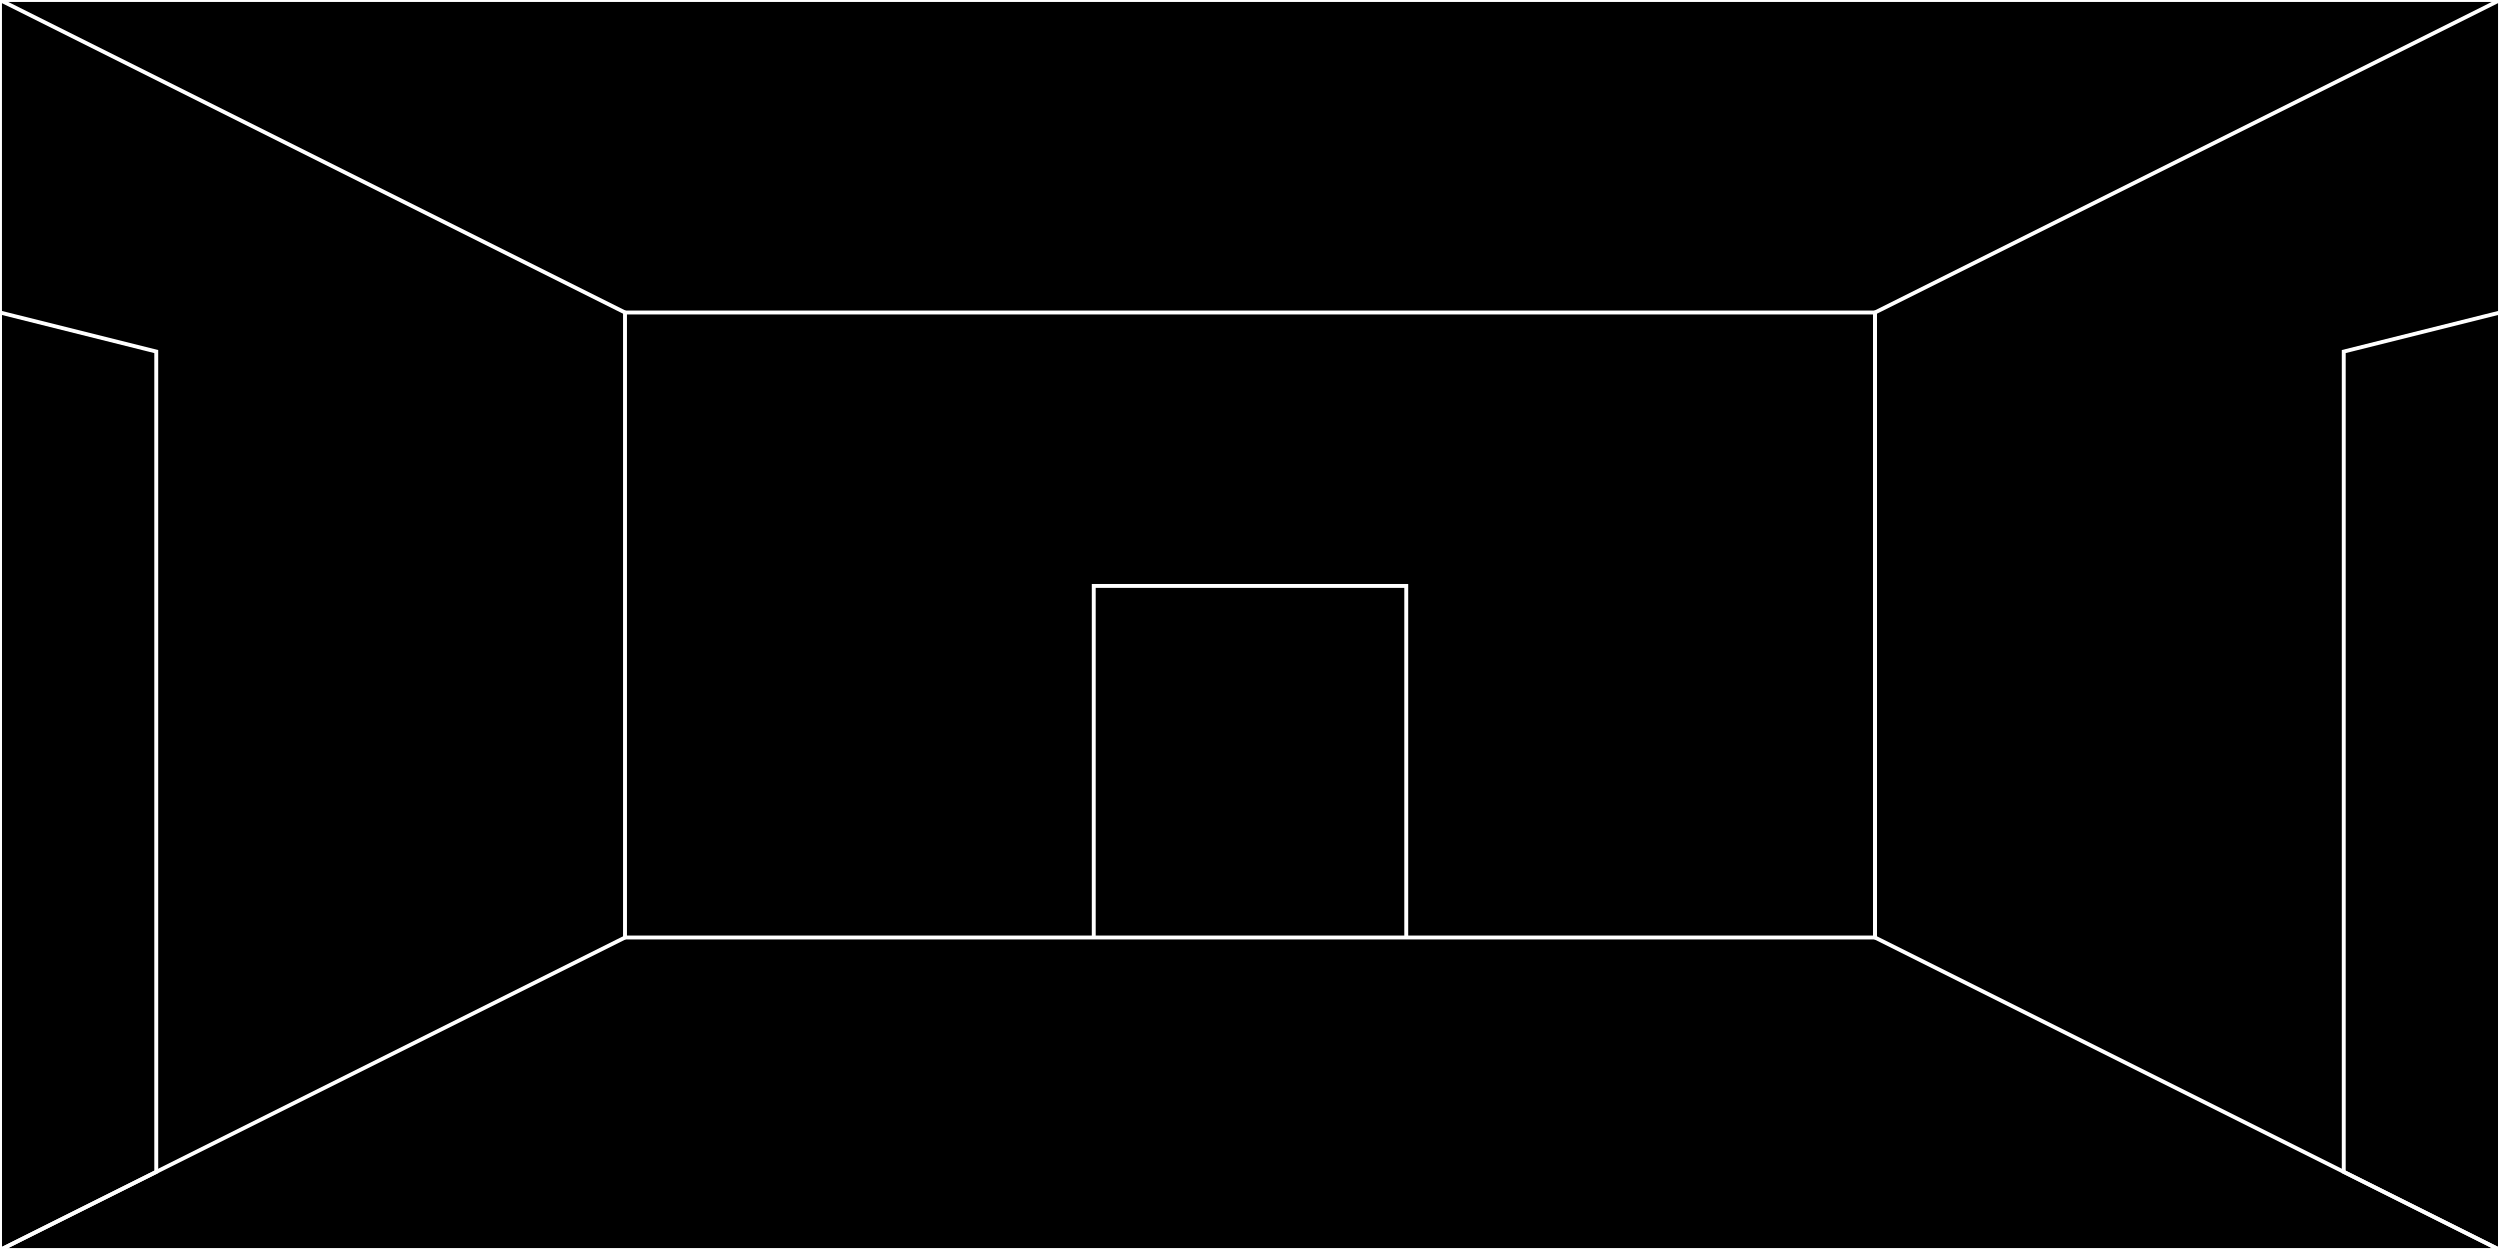
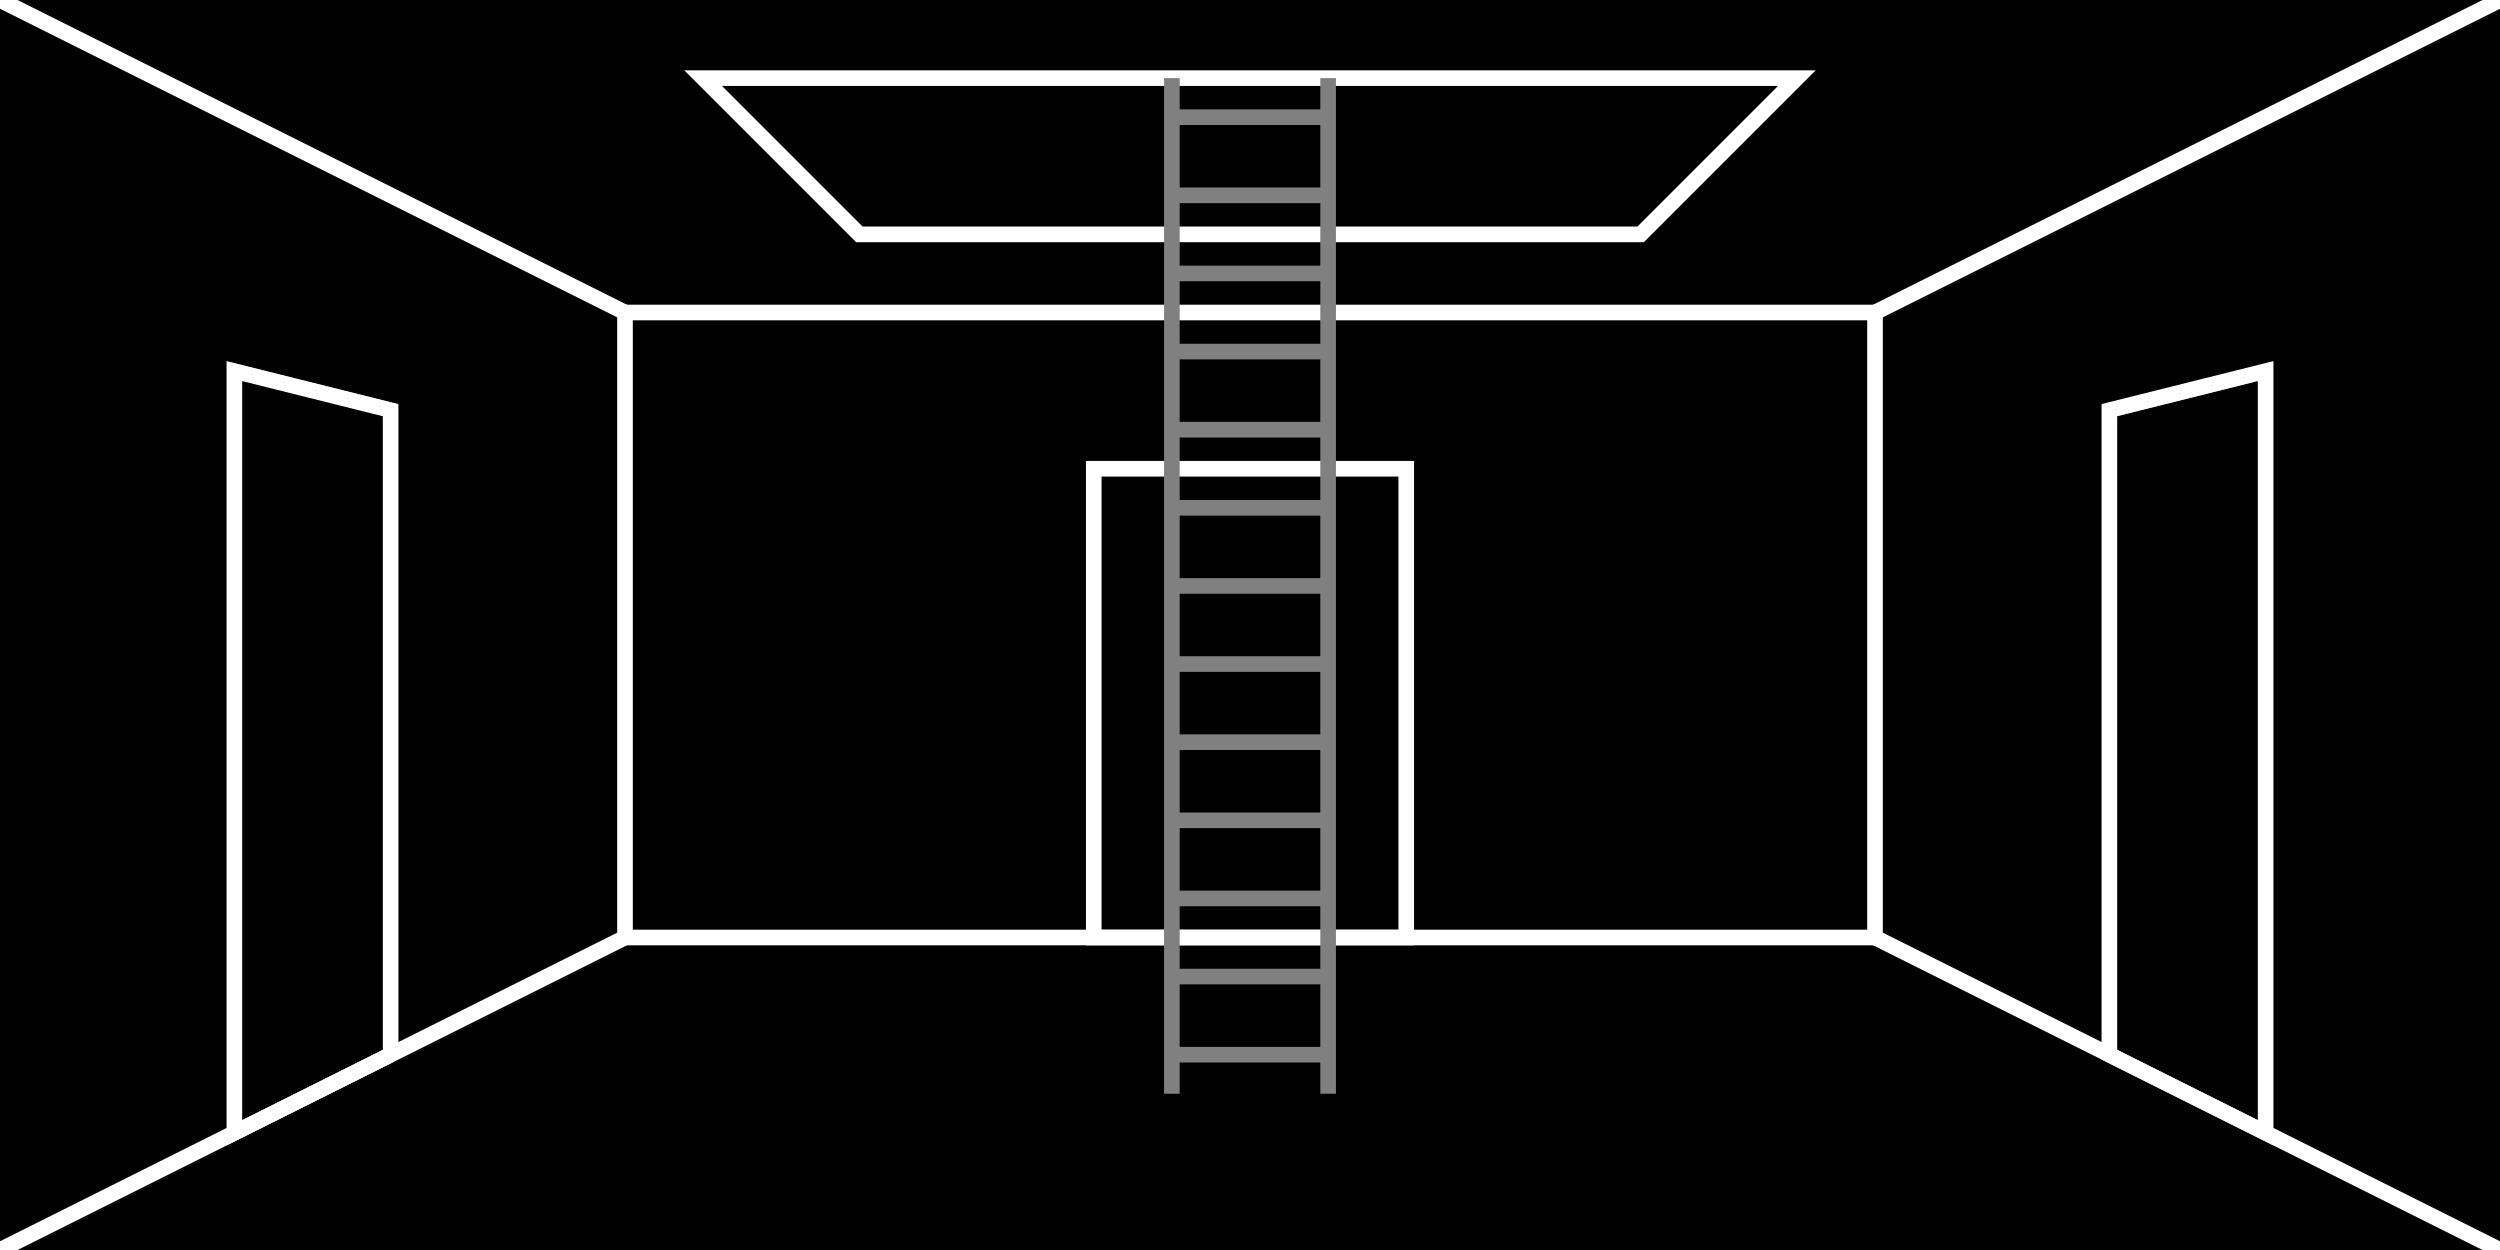
- <svg xmlns="http://www.w3.org/2000/svg" width="1280" height="640" id="svg2" version="1.1">
+ <svg xmlns="http://www.w3.org/2000/svg" width="640" height="320" id="svg2" version="1.1">
  <defs id="defs4" />
-   <g id="layer1" transform="translate(0,-412.3622)">
-     <g id="g3785">
-       <rect transform="translate(0,412.3622)" y="0" x="0" height="640" width="1280" id="rect3783" style="fill:#000000;fill-opacity:1;stroke:#ffffff;stroke-width:2;stroke-miterlimit:4;stroke-opacity:0.125;stroke-dasharray:none" />
-       <path transform="translate(0,412.3622)" id="path2987" d="m 320,160 640,0 0,320 -640,0 0,-320 z" style="fill:none;stroke:#ffffff;stroke-width:2;stroke-linecap:butt;stroke-linejoin:miter;stroke-opacity:1;stroke-miterlimit:4;stroke-dasharray:none" />
-       <path transform="translate(0,412.3622)" id="path2989" d="M 320,160 0,0 0,640 320,480" style="fill:none;stroke:#ffffff;stroke-width:2;stroke-linecap:butt;stroke-linejoin:miter;stroke-opacity:1;stroke-miterlimit:4;stroke-dasharray:none" />
-       <path transform="translate(0,412.3622)" id="path2991" d="m 0,640 1280,0 -320,-160 0,-320 320,-160 0,640" style="fill:none;stroke:#ffffff;stroke-width:2;stroke-linecap:butt;stroke-linejoin:miter;stroke-opacity:1;stroke-miterlimit:4;stroke-dasharray:none" />
-       <path transform="translate(0,412.3622)" id="path2993" d="M 0,0 1280,0" style="fill:none;stroke:#ffffff;stroke-width:2;stroke-linecap:butt;stroke-linejoin:miter;stroke-opacity:1;stroke-miterlimit:4;stroke-dasharray:none" />
-       <path transform="translate(0,412.3622)" id="path3009" d="m 560,480 0,-180 160,0 0,180" style="fill:none;stroke:#ffffff;stroke-width:2;stroke-linecap:butt;stroke-linejoin:miter;stroke-opacity:1;stroke-miterlimit:4;stroke-dasharray:none" />
-       <path transform="translate(0,412.3622)" id="path3011" d="m 1200,600 0,-420 80,-20 0,480 z" style="fill:none;stroke:#ffffff;stroke-width:2;stroke-linecap:butt;stroke-linejoin:miter;stroke-opacity:1;stroke-miterlimit:4;stroke-dasharray:none" />
-       <path transform="translate(0,412.3622)" id="path3013" d="M 80,600 80,180 0,160 0,640 80,600 z" style="fill:none;stroke:#ffffff;stroke-width:2;stroke-linecap:butt;stroke-linejoin:miter;stroke-opacity:1;stroke-miterlimit:4;stroke-dasharray:none" />
+   <g id="layer1" transform="translate(0,-732.3622)">
+     <rect style="fill:#000000;fill-opacity:1;stroke:none" id="rect4101" width="40" height="40" x="80" y="440" transform="translate(0,732.3622)" />
+     <rect style="fill:#ffffff;fill-opacity:1;stroke:none" id="rect4099" width="38" height="38" x="81" y="1173.362" rx="6.08" ry="6.08" />
+     <rect style="fill:#000000;fill-opacity:1;stroke:none" id="rect4095" width="32" height="32" x="84" y="1176.362" rx="6.4" ry="6.4" />
+     <g id="g3778">
+       <rect transform="translate(0,732.3622)" y="0" x="0" height="320" width="640" id="rect2991" style="fill:#000000;fill-opacity:1" />
+       <g style="stroke-width:4;stroke-miterlimit:4;stroke-dasharray:none;stroke:#ffffff;stroke-opacity:1" id="g3003">
+         <path style="fill:none;stroke:#ffffff;stroke-width:4;stroke-linecap:butt;stroke-linejoin:miter;stroke-opacity:1;stroke-miterlimit:4;stroke-dasharray:none" d="m 160,80 0,160 320,0 0,-160 z" id="path2993" transform="translate(0,732.3622)" />
+         <path style="fill:none;stroke:#ffffff;stroke-width:4;stroke-linecap:butt;stroke-linejoin:miter;stroke-opacity:1;stroke-miterlimit:4;stroke-dasharray:none" d="M 0,0 160,80" id="path2995" transform="translate(0,732.3622)" />
+         <path style="fill:none;stroke:#ffffff;stroke-width:4;stroke-linecap:butt;stroke-linejoin:miter;stroke-opacity:1;stroke-miterlimit:4;stroke-dasharray:none" d="M 480,80 640,0" id="path2997" transform="translate(0,732.3622)" />
+         <path style="fill:none;stroke:#ffffff;stroke-width:4;stroke-linecap:butt;stroke-linejoin:miter;stroke-opacity:1;stroke-miterlimit:4;stroke-dasharray:none" d="M 160,240 0,320" id="path2999" transform="translate(0,732.3622)" />
+         <path style="fill:none;stroke:#ffffff;stroke-width:4;stroke-linecap:butt;stroke-linejoin:miter;stroke-opacity:1;stroke-miterlimit:4;stroke-dasharray:none" d="m 480,240 160,80 0,0" id="path3001" transform="translate(0,732.3622)" />
+       </g>
+     </g>
+     <g transform="translate(715.2641,2.056265)" id="g3778-1" style="stroke:#ffffff">
+       <rect transform="translate(0,732.3622)" y="0" x="0" height="320" width="640" id="rect2991-7" style="fill:#000000;fill-opacity:1;stroke:#ffffff" />
+       <g style="stroke:#ffffff;stroke-width:4;stroke-miterlimit:4;stroke-opacity:1;stroke-dasharray:none" id="g3003-4">
+         <path style="fill:none;stroke:#ffffff;stroke-width:4;stroke-linecap:butt;stroke-linejoin:miter;stroke-miterlimit:4;stroke-opacity:1;stroke-dasharray:none" d="m 160,80 0,160 320,0 0,-160 z" id="path2993-0" transform="translate(0,732.3622)" />
+         <path style="fill:none;stroke:#ffffff;stroke-width:4;stroke-linecap:butt;stroke-linejoin:miter;stroke-miterlimit:4;stroke-opacity:1;stroke-dasharray:none" d="M 0,0 160,80" id="path2995-9" transform="translate(0,732.3622)" />
+         <path style="fill:none;stroke:#ffffff;stroke-width:4;stroke-linecap:butt;stroke-linejoin:miter;stroke-miterlimit:4;stroke-opacity:1;stroke-dasharray:none" d="M 480,80 640,0" id="path2997-4" transform="translate(0,732.3622)" />
+         <path style="fill:none;stroke:#ffffff;stroke-width:4;stroke-linecap:butt;stroke-linejoin:miter;stroke-miterlimit:4;stroke-opacity:1;stroke-dasharray:none" d="M 160,240 0,320" id="path2999-8" transform="translate(0,732.3622)" />
+         <path style="fill:none;stroke:#ffffff;stroke-width:4;stroke-linecap:butt;stroke-linejoin:miter;stroke-miterlimit:4;stroke-opacity:1;stroke-dasharray:none" d="m 480,240 160,80 0,0" id="path3001-8" transform="translate(0,732.3622)" />
+       </g>
+     </g>
+     <path style="fill:none;stroke:#ffffff;stroke-width:4;stroke-linecap:butt;stroke-linejoin:miter;stroke-opacity:1;stroke-miterlimit:4;stroke-dasharray:none" d="m 280,240 0,-120 80,0 0,120 z" id="path3826" transform="translate(0,732.3622)" />
+     <path style="fill:none;stroke:#ffffff;stroke-width:4;stroke-linecap:butt;stroke-linejoin:miter;stroke-opacity:1;stroke-miterlimit:4;stroke-dasharray:none" d="m 540,270 0,-165 40,-10 0,195 z" id="path3832" transform="translate(0,732.3622)" />
+     <path style="fill:none;stroke:#ffffff;stroke-width:4;stroke-linecap:butt;stroke-linejoin:miter;stroke-opacity:1;stroke-miterlimit:4;stroke-dasharray:none" d="m 100,270 0,-165 -40,-10 0,195 40,-20" id="path3834" transform="translate(0,732.3622)" />
+     <path style="fill:none;stroke:#ffffff;stroke-width:4;stroke-linecap:butt;stroke-linejoin:miter;stroke-opacity:1;stroke-miterlimit:4;stroke-dasharray:none" d="m 180,20 280,0 -40,40 -200,0 z" id="path3854" transform="translate(0,732.3622)" />
+     <g id="g3890" style="stroke:#808080;stroke-opacity:1;stroke-width:4;stroke-miterlimit:4;stroke-dasharray:none">
+       <path transform="translate(0,732.3622)" id="path3856" d="M 300,280 300,20" style="fill:none;stroke:#808080;stroke-width:4;stroke-linecap:butt;stroke-linejoin:miter;stroke-opacity:1;stroke-miterlimit:4;stroke-dasharray:none" />
+       <path transform="translate(0,732.3622)" id="path3858" d="M 340,280 340,20" style="fill:none;stroke:#808080;stroke-width:4;stroke-linecap:butt;stroke-linejoin:miter;stroke-opacity:1;stroke-miterlimit:4;stroke-dasharray:none" />
+       <path transform="translate(0,732.3622)" id="path3864" d="m 300,270 40,0" style="fill:none;stroke:#808080;stroke-width:4;stroke-linecap:butt;stroke-linejoin:miter;stroke-opacity:1;stroke-miterlimit:4;stroke-dasharray:none" />
+       <path transform="translate(0,732.3622)" id="path3866" d="m 300,250 40,0" style="fill:none;stroke:#808080;stroke-width:4;stroke-linecap:butt;stroke-linejoin:miter;stroke-opacity:1;stroke-miterlimit:4;stroke-dasharray:none" />
+       <path transform="translate(0,732.3622)" id="path3868" d="m 300,230 40,0" style="fill:none;stroke:#808080;stroke-width:4;stroke-linecap:butt;stroke-linejoin:miter;stroke-opacity:1;stroke-miterlimit:4;stroke-dasharray:none" />
+       <path transform="translate(0,732.3622)" id="path3870" d="m 300,210 40,0" style="fill:none;stroke:#808080;stroke-width:4;stroke-linecap:butt;stroke-linejoin:miter;stroke-opacity:1;stroke-miterlimit:4;stroke-dasharray:none" />
+       <path transform="translate(0,732.3622)" id="path3872" d="m 300,190 40,0" style="fill:none;stroke:#808080;stroke-width:4;stroke-linecap:butt;stroke-linejoin:miter;stroke-opacity:1;stroke-miterlimit:4;stroke-dasharray:none" />
+       <path transform="translate(0,732.3622)" id="path3874" d="m 300,170 40,0" style="fill:none;stroke:#808080;stroke-width:4;stroke-linecap:butt;stroke-linejoin:miter;stroke-opacity:1;stroke-miterlimit:4;stroke-dasharray:none" />
+       <path transform="translate(0,732.3622)" id="path3876" d="m 300,150 40,0" style="fill:none;stroke:#808080;stroke-width:4;stroke-linecap:butt;stroke-linejoin:miter;stroke-opacity:1;stroke-miterlimit:4;stroke-dasharray:none" />
+       <path transform="translate(0,732.3622)" id="path3878" d="m 300,130 40,0" style="fill:none;stroke:#808080;stroke-width:4;stroke-linecap:butt;stroke-linejoin:miter;stroke-opacity:1;stroke-miterlimit:4;stroke-dasharray:none" />
+       <path transform="translate(0,732.3622)" id="path3880" d="m 300,110 40,0" style="fill:none;stroke:#808080;stroke-width:4;stroke-linecap:butt;stroke-linejoin:miter;stroke-opacity:1;stroke-miterlimit:4;stroke-dasharray:none" />
+       <path transform="translate(0,732.3622)" id="path3882" d="m 300,90 40,0" style="fill:none;stroke:#808080;stroke-width:4;stroke-linecap:butt;stroke-linejoin:miter;stroke-opacity:1;stroke-miterlimit:4;stroke-dasharray:none" />
+       <path transform="translate(0,732.3622)" id="path3884" d="m 300,70 40,0" style="fill:none;stroke:#808080;stroke-width:4;stroke-linecap:butt;stroke-linejoin:miter;stroke-opacity:1;stroke-miterlimit:4;stroke-dasharray:none" />
+       <path transform="translate(0,732.3622)" id="path3886" d="m 300,50 40,0" style="fill:none;stroke:#808080;stroke-width:4;stroke-linecap:butt;stroke-linejoin:miter;stroke-opacity:1;stroke-miterlimit:4;stroke-dasharray:none" />
+       <path transform="translate(0,732.3622)" id="path3888" d="m 300,30 40,0" style="fill:none;stroke:#808080;stroke-width:4;stroke-linecap:butt;stroke-linejoin:miter;stroke-opacity:1;stroke-miterlimit:4;stroke-dasharray:none" />
+     </g>
+     <g id="g3913" style="stroke:#808080;stroke-opacity:1;stroke-width:4;stroke-miterlimit:4;stroke-dasharray:none">
+       <path transform="translate(0,732.3622)" id="path3907" d="m 160,360 0,20" style="fill:none;stroke:#808080;stroke-width:4;stroke-linecap:butt;stroke-linejoin:miter;stroke-opacity:1;stroke-miterlimit:4;stroke-dasharray:none" />
+       <path transform="translate(0,732.3622)" id="path3909" d="m 200,360 0,20" style="fill:none;stroke:#808080;stroke-width:4;stroke-linecap:butt;stroke-linejoin:miter;stroke-opacity:1;stroke-miterlimit:4;stroke-dasharray:none" />
+       <path transform="translate(0,732.3622)" id="path3911" d="m 160,370 40,0" style="fill:none;stroke:#808080;stroke-width:4;stroke-linecap:butt;stroke-linejoin:miter;stroke-opacity:1;stroke-miterlimit:4;stroke-dasharray:none" />
+     </g>
+     <g id="g4017">
+       <g id="g3778-2" transform="translate(-120,630)">
+         <rect style="fill:#000000;fill-opacity:1" id="rect2991-4" width="640" height="320" x="0" y="0" transform="translate(0,732.3622)" />
+         <g id="g3003-5" style="stroke:#ffffff;stroke-width:4;stroke-miterlimit:4;stroke-opacity:1;stroke-dasharray:none">
+           <path transform="translate(0,732.3622)" id="path2993-5" d="m 160,80 0,160 320,0 0,-160 z" style="fill:none;stroke:#ffffff;stroke-width:4;stroke-linecap:butt;stroke-linejoin:miter;stroke-miterlimit:4;stroke-opacity:1;stroke-dasharray:none" />
+           <path transform="translate(0,732.3622)" id="path2995-1" d="M 0,0 160,80" style="fill:none;stroke:#ffffff;stroke-width:4;stroke-linecap:butt;stroke-linejoin:miter;stroke-miterlimit:4;stroke-opacity:1;stroke-dasharray:none" />
+           <path transform="translate(0,732.3622)" id="path2997-7" d="M 480,80 640,0" style="fill:none;stroke:#ffffff;stroke-width:4;stroke-linecap:butt;stroke-linejoin:miter;stroke-miterlimit:4;stroke-opacity:1;stroke-dasharray:none" />
+           <path transform="translate(0,732.3622)" id="path2999-1" d="M 160,240 0,320" style="fill:none;stroke:#ffffff;stroke-width:4;stroke-linecap:butt;stroke-linejoin:miter;stroke-miterlimit:4;stroke-opacity:1;stroke-dasharray:none" />
+           <path transform="translate(0,732.3622)" id="path3001-1" d="m 480,240 160,80 0,0" style="fill:none;stroke:#ffffff;stroke-width:4;stroke-linecap:butt;stroke-linejoin:miter;stroke-miterlimit:4;stroke-opacity:1;stroke-dasharray:none" />
+         </g>
+       </g>
+       <path id="path3826-5" d="m 160,1602.362 0,-120 80,0 0,120 z" style="fill:none;stroke:#ffffff;stroke-width:4;stroke-linecap:butt;stroke-linejoin:miter;stroke-miterlimit:4;stroke-opacity:1;stroke-dasharray:none" />
+       <path id="path3832-2" d="m 420,1632.362 0,-165 40,-10 0,195 z" style="fill:none;stroke:#ffffff;stroke-width:4;stroke-linecap:butt;stroke-linejoin:miter;stroke-miterlimit:4;stroke-opacity:1;stroke-dasharray:none" />
+       <path id="path3834-7" d="m -20,1632.362 0,-165 -40,-10 0,195 40,-20" style="fill:none;stroke:#ffffff;stroke-width:4;stroke-linecap:butt;stroke-linejoin:miter;stroke-miterlimit:4;stroke-opacity:1;stroke-dasharray:none" />
+       <path id="path3854-6" d="m 60,1382.362 280,0 -40,40 -200,0 z" style="fill:none;stroke:#ffffff;stroke-width:4;stroke-linecap:butt;stroke-linejoin:miter;stroke-miterlimit:4;stroke-opacity:1;stroke-dasharray:none" />
+       <g style="stroke:#808080;stroke-width:4;stroke-miterlimit:4;stroke-opacity:1;stroke-dasharray:none" id="g3890-1" transform="translate(-120,630)">
+         <path style="fill:none;stroke:#808080;stroke-width:4;stroke-linecap:butt;stroke-linejoin:miter;stroke-miterlimit:4;stroke-opacity:1;stroke-dasharray:none" d="M 300,280 300,20" id="path3856-4" transform="translate(0,732.3622)" />
+         <path style="fill:none;stroke:#808080;stroke-width:4;stroke-linecap:butt;stroke-linejoin:miter;stroke-miterlimit:4;stroke-opacity:1;stroke-dasharray:none" d="M 340,280 340,20" id="path3858-2" transform="translate(0,732.3622)" />
+         <path style="fill:none;stroke:#808080;stroke-width:4;stroke-linecap:butt;stroke-linejoin:miter;stroke-miterlimit:4;stroke-opacity:1;stroke-dasharray:none" d="m 300,270 40,0" id="path3864-3" transform="translate(0,732.3622)" />
+         <path style="fill:none;stroke:#808080;stroke-width:4;stroke-linecap:butt;stroke-linejoin:miter;stroke-miterlimit:4;stroke-opacity:1;stroke-dasharray:none" d="m 300,250 40,0" id="path3866-2" transform="translate(0,732.3622)" />
+         <path style="fill:none;stroke:#808080;stroke-width:4;stroke-linecap:butt;stroke-linejoin:miter;stroke-miterlimit:4;stroke-opacity:1;stroke-dasharray:none" d="m 300,230 40,0" id="path3868-2" transform="translate(0,732.3622)" />
+         <path style="fill:none;stroke:#808080;stroke-width:4;stroke-linecap:butt;stroke-linejoin:miter;stroke-miterlimit:4;stroke-opacity:1;stroke-dasharray:none" d="m 300,210 40,0" id="path3870-1" transform="translate(0,732.3622)" />
+         <path style="fill:none;stroke:#808080;stroke-width:4;stroke-linecap:butt;stroke-linejoin:miter;stroke-miterlimit:4;stroke-opacity:1;stroke-dasharray:none" d="m 300,190 40,0" id="path3872-6" transform="translate(0,732.3622)" />
+         <path style="fill:none;stroke:#808080;stroke-width:4;stroke-linecap:butt;stroke-linejoin:miter;stroke-miterlimit:4;stroke-opacity:1;stroke-dasharray:none" d="m 300,170 40,0" id="path3874-8" transform="translate(0,732.3622)" />
+         <path style="fill:none;stroke:#808080;stroke-width:4;stroke-linecap:butt;stroke-linejoin:miter;stroke-miterlimit:4;stroke-opacity:1;stroke-dasharray:none" d="m 300,150 40,0" id="path3876-5" transform="translate(0,732.3622)" />
+         <path style="fill:none;stroke:#808080;stroke-width:4;stroke-linecap:butt;stroke-linejoin:miter;stroke-miterlimit:4;stroke-opacity:1;stroke-dasharray:none" d="m 300,130 40,0" id="path3878-7" transform="translate(0,732.3622)" />
+         <path style="fill:none;stroke:#808080;stroke-width:4;stroke-linecap:butt;stroke-linejoin:miter;stroke-miterlimit:4;stroke-opacity:1;stroke-dasharray:none" d="m 300,110 40,0" id="path3880-6" transform="translate(0,732.3622)" />
+         <path style="fill:none;stroke:#808080;stroke-width:4;stroke-linecap:butt;stroke-linejoin:miter;stroke-miterlimit:4;stroke-opacity:1;stroke-dasharray:none" d="m 300,90 40,0" id="path3882-1" transform="translate(0,732.3622)" />
+         <path style="fill:none;stroke:#808080;stroke-width:4;stroke-linecap:butt;stroke-linejoin:miter;stroke-miterlimit:4;stroke-opacity:1;stroke-dasharray:none" d="m 300,70 40,0" id="path3884-8" transform="translate(0,732.3622)" />
+         <path style="fill:none;stroke:#808080;stroke-width:4;stroke-linecap:butt;stroke-linejoin:miter;stroke-miterlimit:4;stroke-opacity:1;stroke-dasharray:none" d="m 300,50 40,0" id="path3886-9" transform="translate(0,732.3622)" />
+         <path style="fill:none;stroke:#808080;stroke-width:4;stroke-linecap:butt;stroke-linejoin:miter;stroke-miterlimit:4;stroke-opacity:1;stroke-dasharray:none" d="m 300,30 40,0" id="path3888-2" transform="translate(0,732.3622)" />
+       </g>
+     </g>
+     <g id="g4083">
+       <path transform="translate(0,732.3622)" id="path4049" d="m 130,455 10,-10 10,10" style="fill:none;stroke:#000000;stroke-width:1px;stroke-linecap:butt;stroke-linejoin:miter;stroke-opacity:1" />
+       <path transform="translate(0,732.3622)" id="path4051" d="m 140,475 0,-30" style="fill:none;stroke:#000000;stroke-width:1px;stroke-linecap:butt;stroke-linejoin:miter;stroke-opacity:1" />
+     </g>
+     <g id="g4079" style="fill:none;stroke-width:4;stroke-miterlimit:4;stroke-dasharray:none;stroke:#ffffff;stroke-opacity:1">
+       <path transform="translate(0,732.3622)" id="path4063" d="m 100,450 -10,10 10,10" style="fill:none;stroke:#ffffff;stroke-width:4;stroke-linecap:butt;stroke-linejoin:miter;stroke-opacity:1;stroke-miterlimit:4;stroke-dasharray:none" />
+       <path transform="translate(0,732.3622)" id="path4065" d="m 105,475 0,-15 -15,0" style="fill:none;stroke:#ffffff;stroke-width:4;stroke-linecap:butt;stroke-linejoin:miter;stroke-opacity:1;stroke-miterlimit:4;stroke-dasharray:none" />
+     </g>
+     <g id="g4087">
+       <path transform="translate(0,732.3622)" id="path4059" d="m 180,450 10,10 -10,10" style="fill:none;stroke:#000000;stroke-width:1px;stroke-linecap:butt;stroke-linejoin:miter;stroke-opacity:1" />
+       <path transform="translate(0,732.3622)" id="path4067" d="m 175,475 0,-15 15,0" style="fill:none;stroke:#000000;stroke-width:1px;stroke-linecap:butt;stroke-linejoin:miter;stroke-opacity:1" />
+     </g>
+     <g id="g4091">
+       <path transform="translate(0,732.3622)" id="path4069" d="m 235,465 -10,10 -10,-10" style="fill:none;stroke:#000000;stroke-width:1px;stroke-linecap:butt;stroke-linejoin:miter;stroke-opacity:1" />
+       <path transform="translate(0,732.3622)" id="path4073" d="m 225,475 0,-15 -15,0 0,15" style="fill:none;stroke:#000000;stroke-width:1px;stroke-linecap:butt;stroke-linejoin:miter;stroke-opacity:1" />
    </g>
  </g>
</svg>
